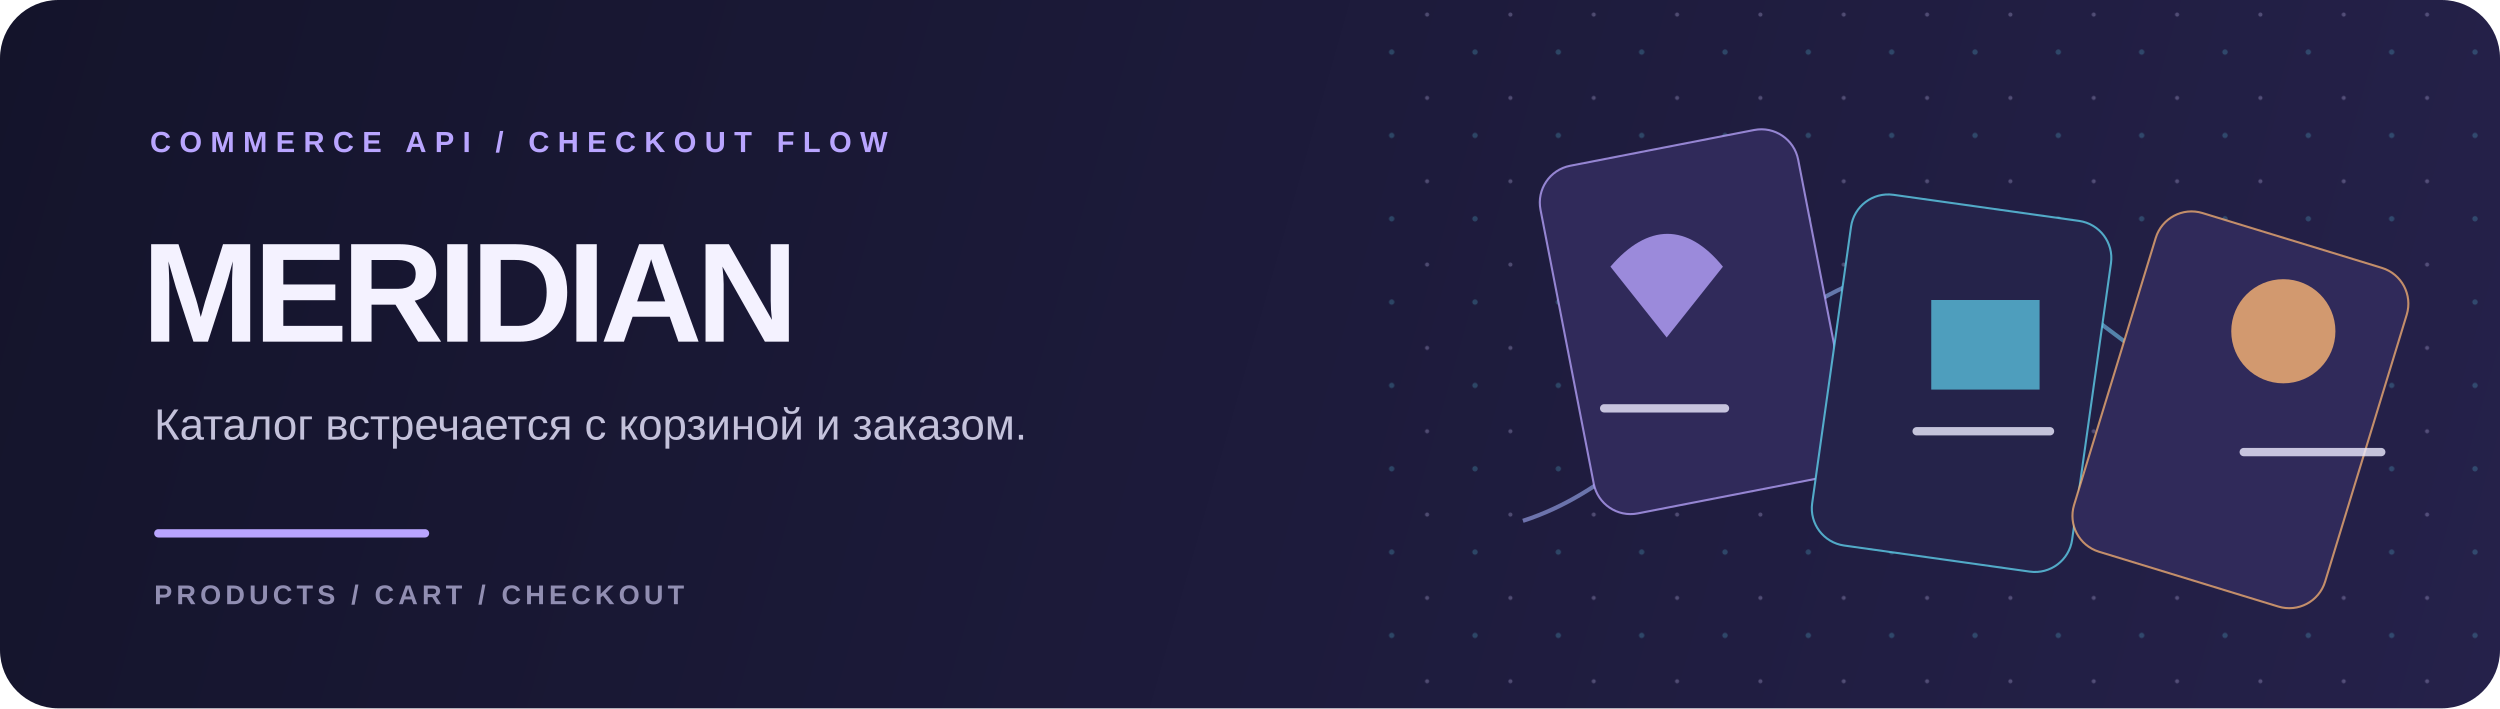
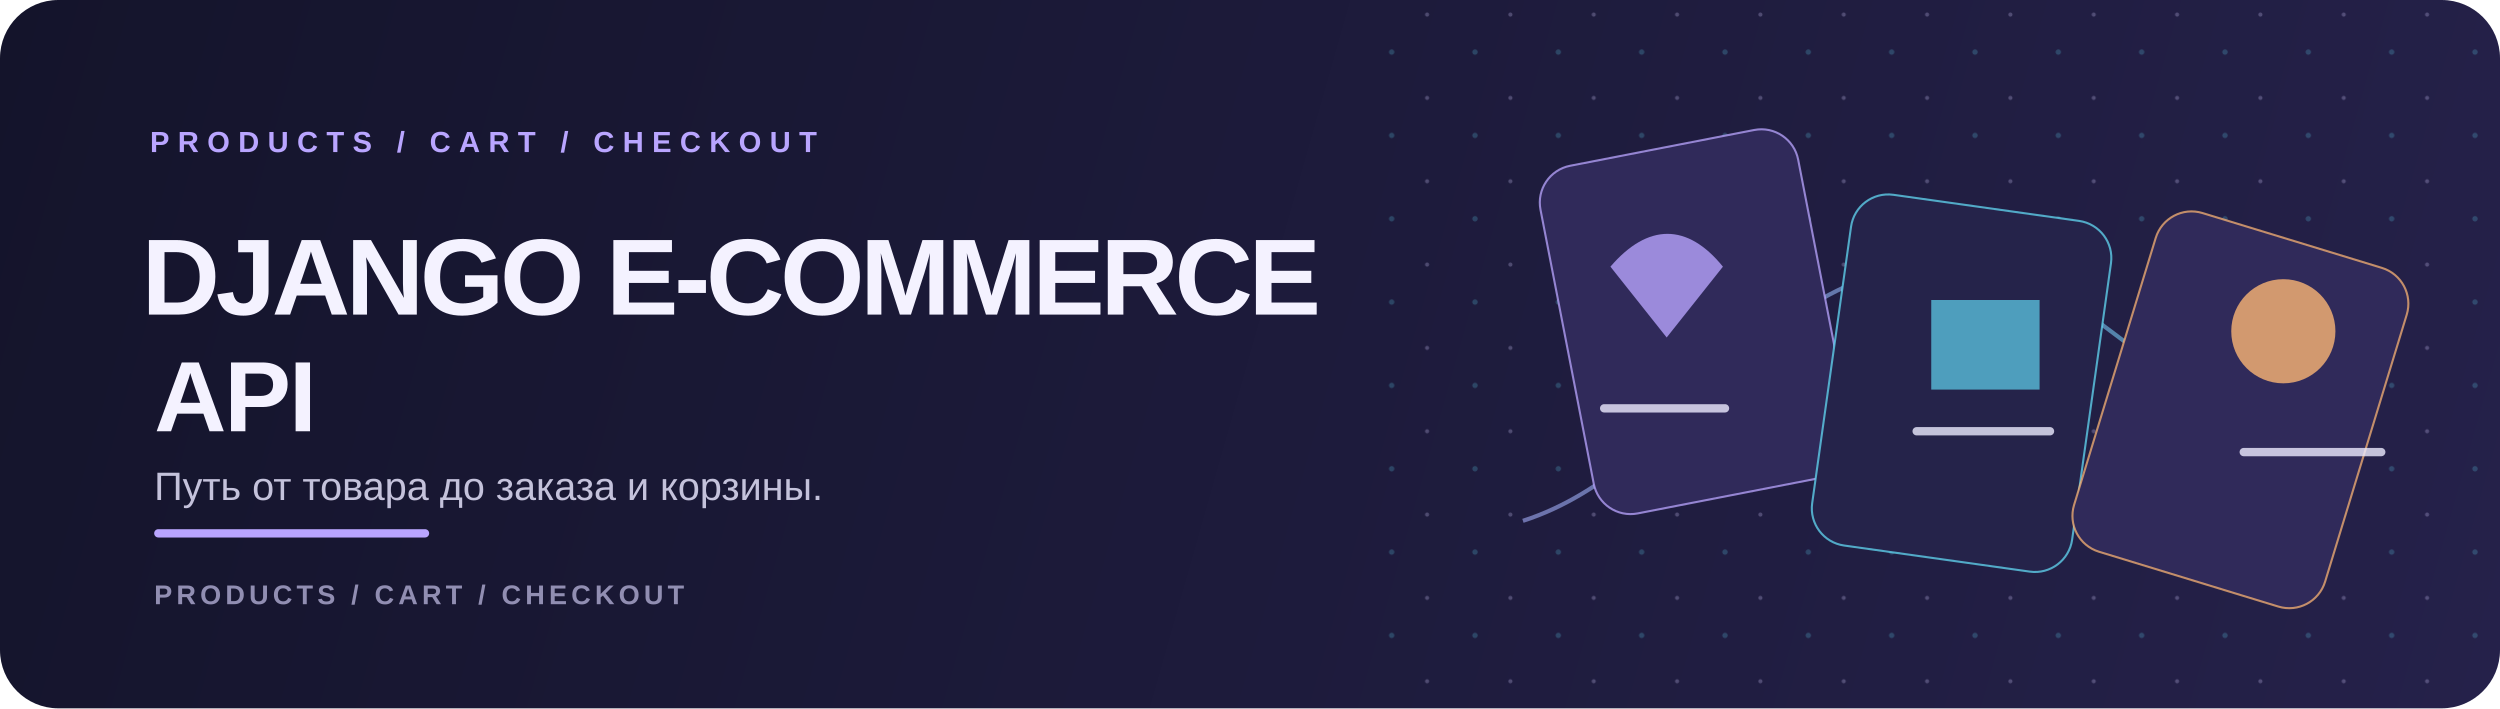
<svg xmlns="http://www.w3.org/2000/svg" width="1200" height="340" viewBox="0 0 1200 340" fill="none">
  <defs>
    <linearGradient id="violet" x1="0" y1="0" x2="1200" y2="340" gradientUnits="userSpaceOnUse">
      <stop stop-color="#14142B" />
      <stop offset="1" stop-color="#25214A" />
    </linearGradient>
    <linearGradient id="product" x1="741" y1="79" x2="1052" y2="275" gradientUnits="userSpaceOnUse">
      <stop stop-color="#B9A5FF" />
      <stop offset="1" stop-color="#62D8F2" />
    </linearGradient>
    <pattern id="starfield" width="40" height="40" patternUnits="userSpaceOnUse">
      <circle cx="5" cy="7" r="1" fill="#D4CEFF" fill-opacity=".26" />
      <circle cx="28" cy="25" r="1.3" fill="#62D8F2" fill-opacity=".22" />
    </pattern>
  </defs>
  <rect width="1200" height="340" rx="28" fill="url(#violet)" />
  <rect x="660" width="540" height="340" fill="url(#starfield)" />
  <path d="M731 250C812 224 848 119 944 128C1018 135 1028 206 1128 199" stroke="url(#product)" stroke-width="2" stroke-opacity=".58" />
  <rect x="736" y="83" width="126" height="170" rx="18" transform="rotate(-11 736 83)" fill="#302A5A" stroke="#B9A5FF" stroke-opacity=".75" />
  <rect x="891" y="91" width="126" height="170" rx="18" transform="rotate(8 891 91)" fill="#25234A" stroke="#62D8F2" stroke-opacity=".75" />
  <rect x="1040" y="97" width="126" height="170" rx="18" transform="rotate(17 1040 97)" fill="#302A5A" stroke="#FFB875" stroke-opacity=".72" />
  <path d="M773 128c18-21 37-21 54 0l-27 34-27-34Z" fill="#B9A5FF" fill-opacity=".78" />
  <path d="M927 144h52v43h-52z" rx="8" fill="#62D8F2" fill-opacity=".68" />
  <circle cx="1096" cy="159" r="25" fill="#FFB875" fill-opacity=".78" />
  <rect x="768" y="194" width="62" height="4" rx="2" fill="#ECEBFF" fill-opacity=".8" />
  <rect x="918" y="205" width="68" height="4" rx="2" fill="#ECEBFF" fill-opacity=".8" />
  <rect x="1075" y="215" width="70" height="4" rx="2" fill="#ECEBFF" fill-opacity=".8" />
-   <text x="72" y="73" fill="#B9A5FF" font-family="Segoe UI,Arial,sans-serif" font-size="14" font-weight="700" letter-spacing="4">COMMERCE API / CHECKOUT FLOW</text>
-   <text x="68" y="164" fill="#F4F2FF" font-family="Segoe UI,Arial,sans-serif" font-size="68" font-weight="800" letter-spacing="-3">MERIDIAN</text>
-   <text x="74" y="211" fill="#C4C2DB" font-family="Segoe UI,Arial,sans-serif" font-size="21">Каталог встречается с корзиной и заказом.</text>
+   <text x="72" y="73" fill="#B9A5FF" font-family="Segoe UI,Arial,sans-serif" font-size="14" font-weight="700" letter-spacing="4">PRODUCTS / CART / CHECKOUT</text>
+   <text x="68" y="151" fill="#F4F2FF" font-family="Segoe UI,Arial,sans-serif" font-size="52" font-weight="800" letter-spacing="-2">DJANGO E-COMMERCE</text>
+   <text x="74" y="207" fill="#F4F2FF" font-family="Segoe UI,Arial,sans-serif" font-size="48" font-weight="750" letter-spacing="-1">API</text>
+   <text x="74" y="240" fill="#C4C2DB" font-family="Segoe UI,Arial,sans-serif" font-size="19">Путь от товара до заказа и корзины.</text>
  <rect x="74" y="254" width="132" height="4" rx="2" fill="url(#product)" />
  <text x="74" y="290" fill="#918EB2" font-family="Segoe UI,Arial,sans-serif" font-size="13" font-weight="700" letter-spacing="2">PRODUCTS  /  CART  /  CHECKOUT</text>
</svg>
